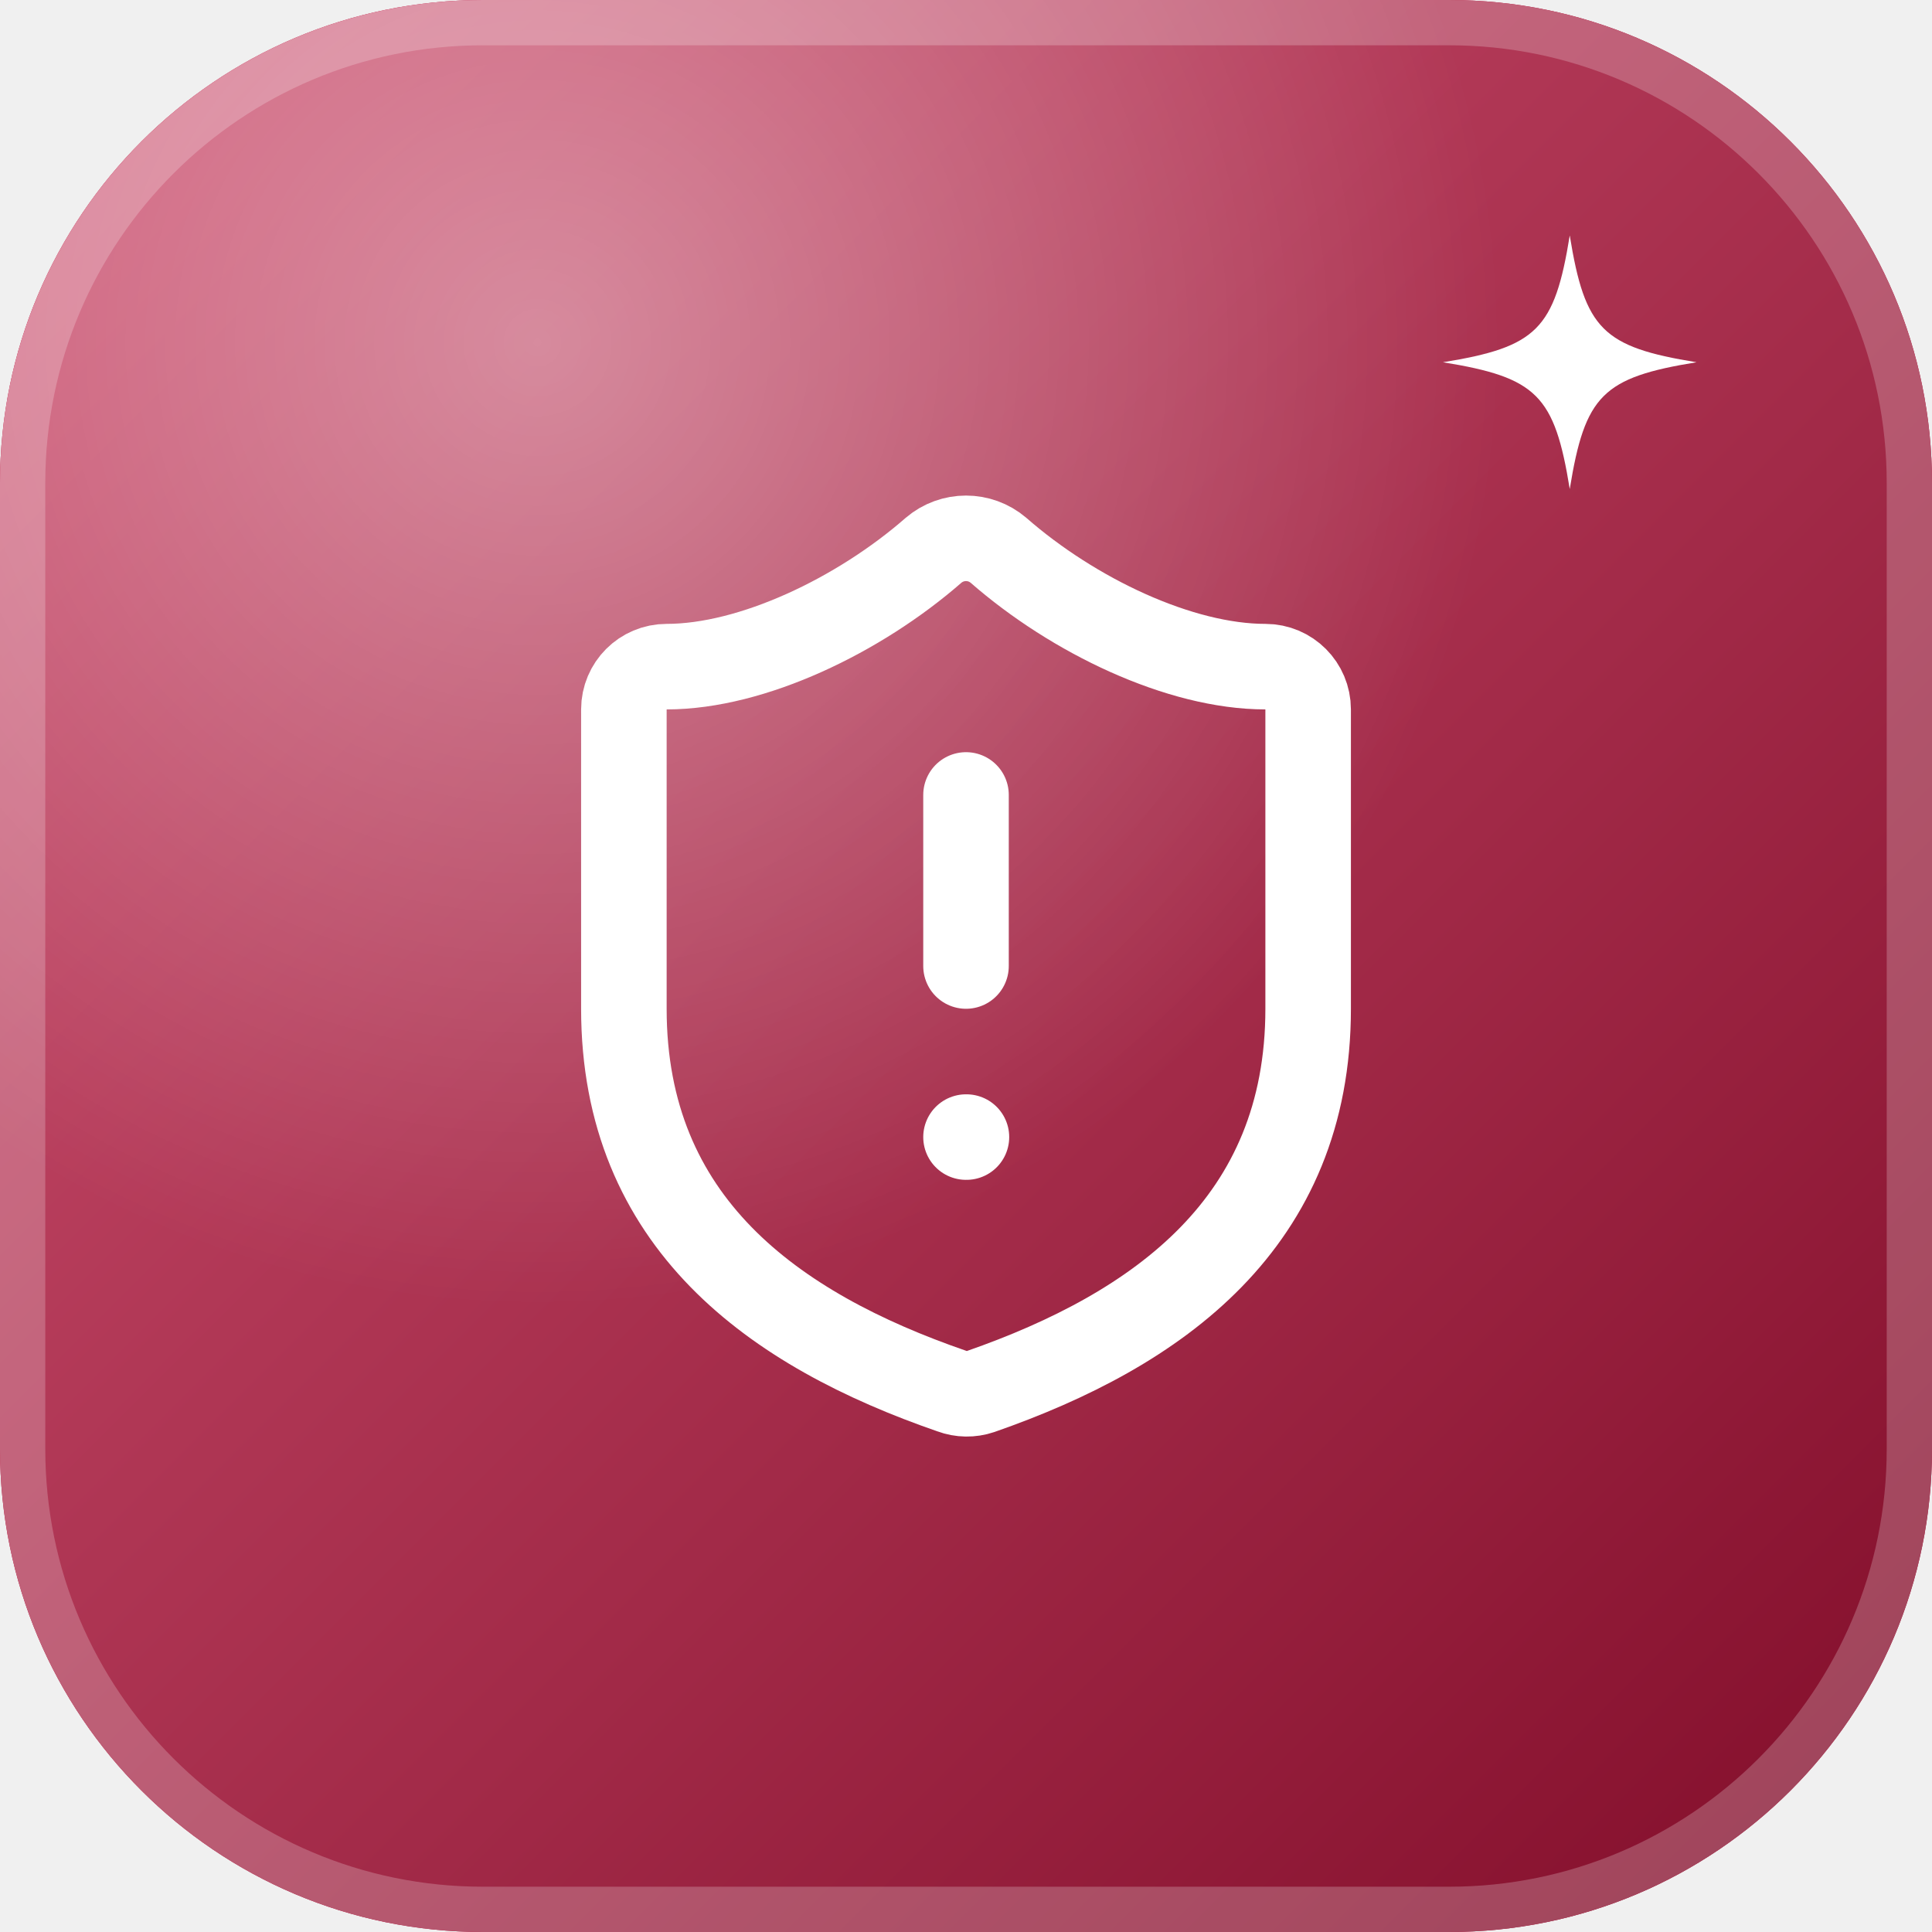
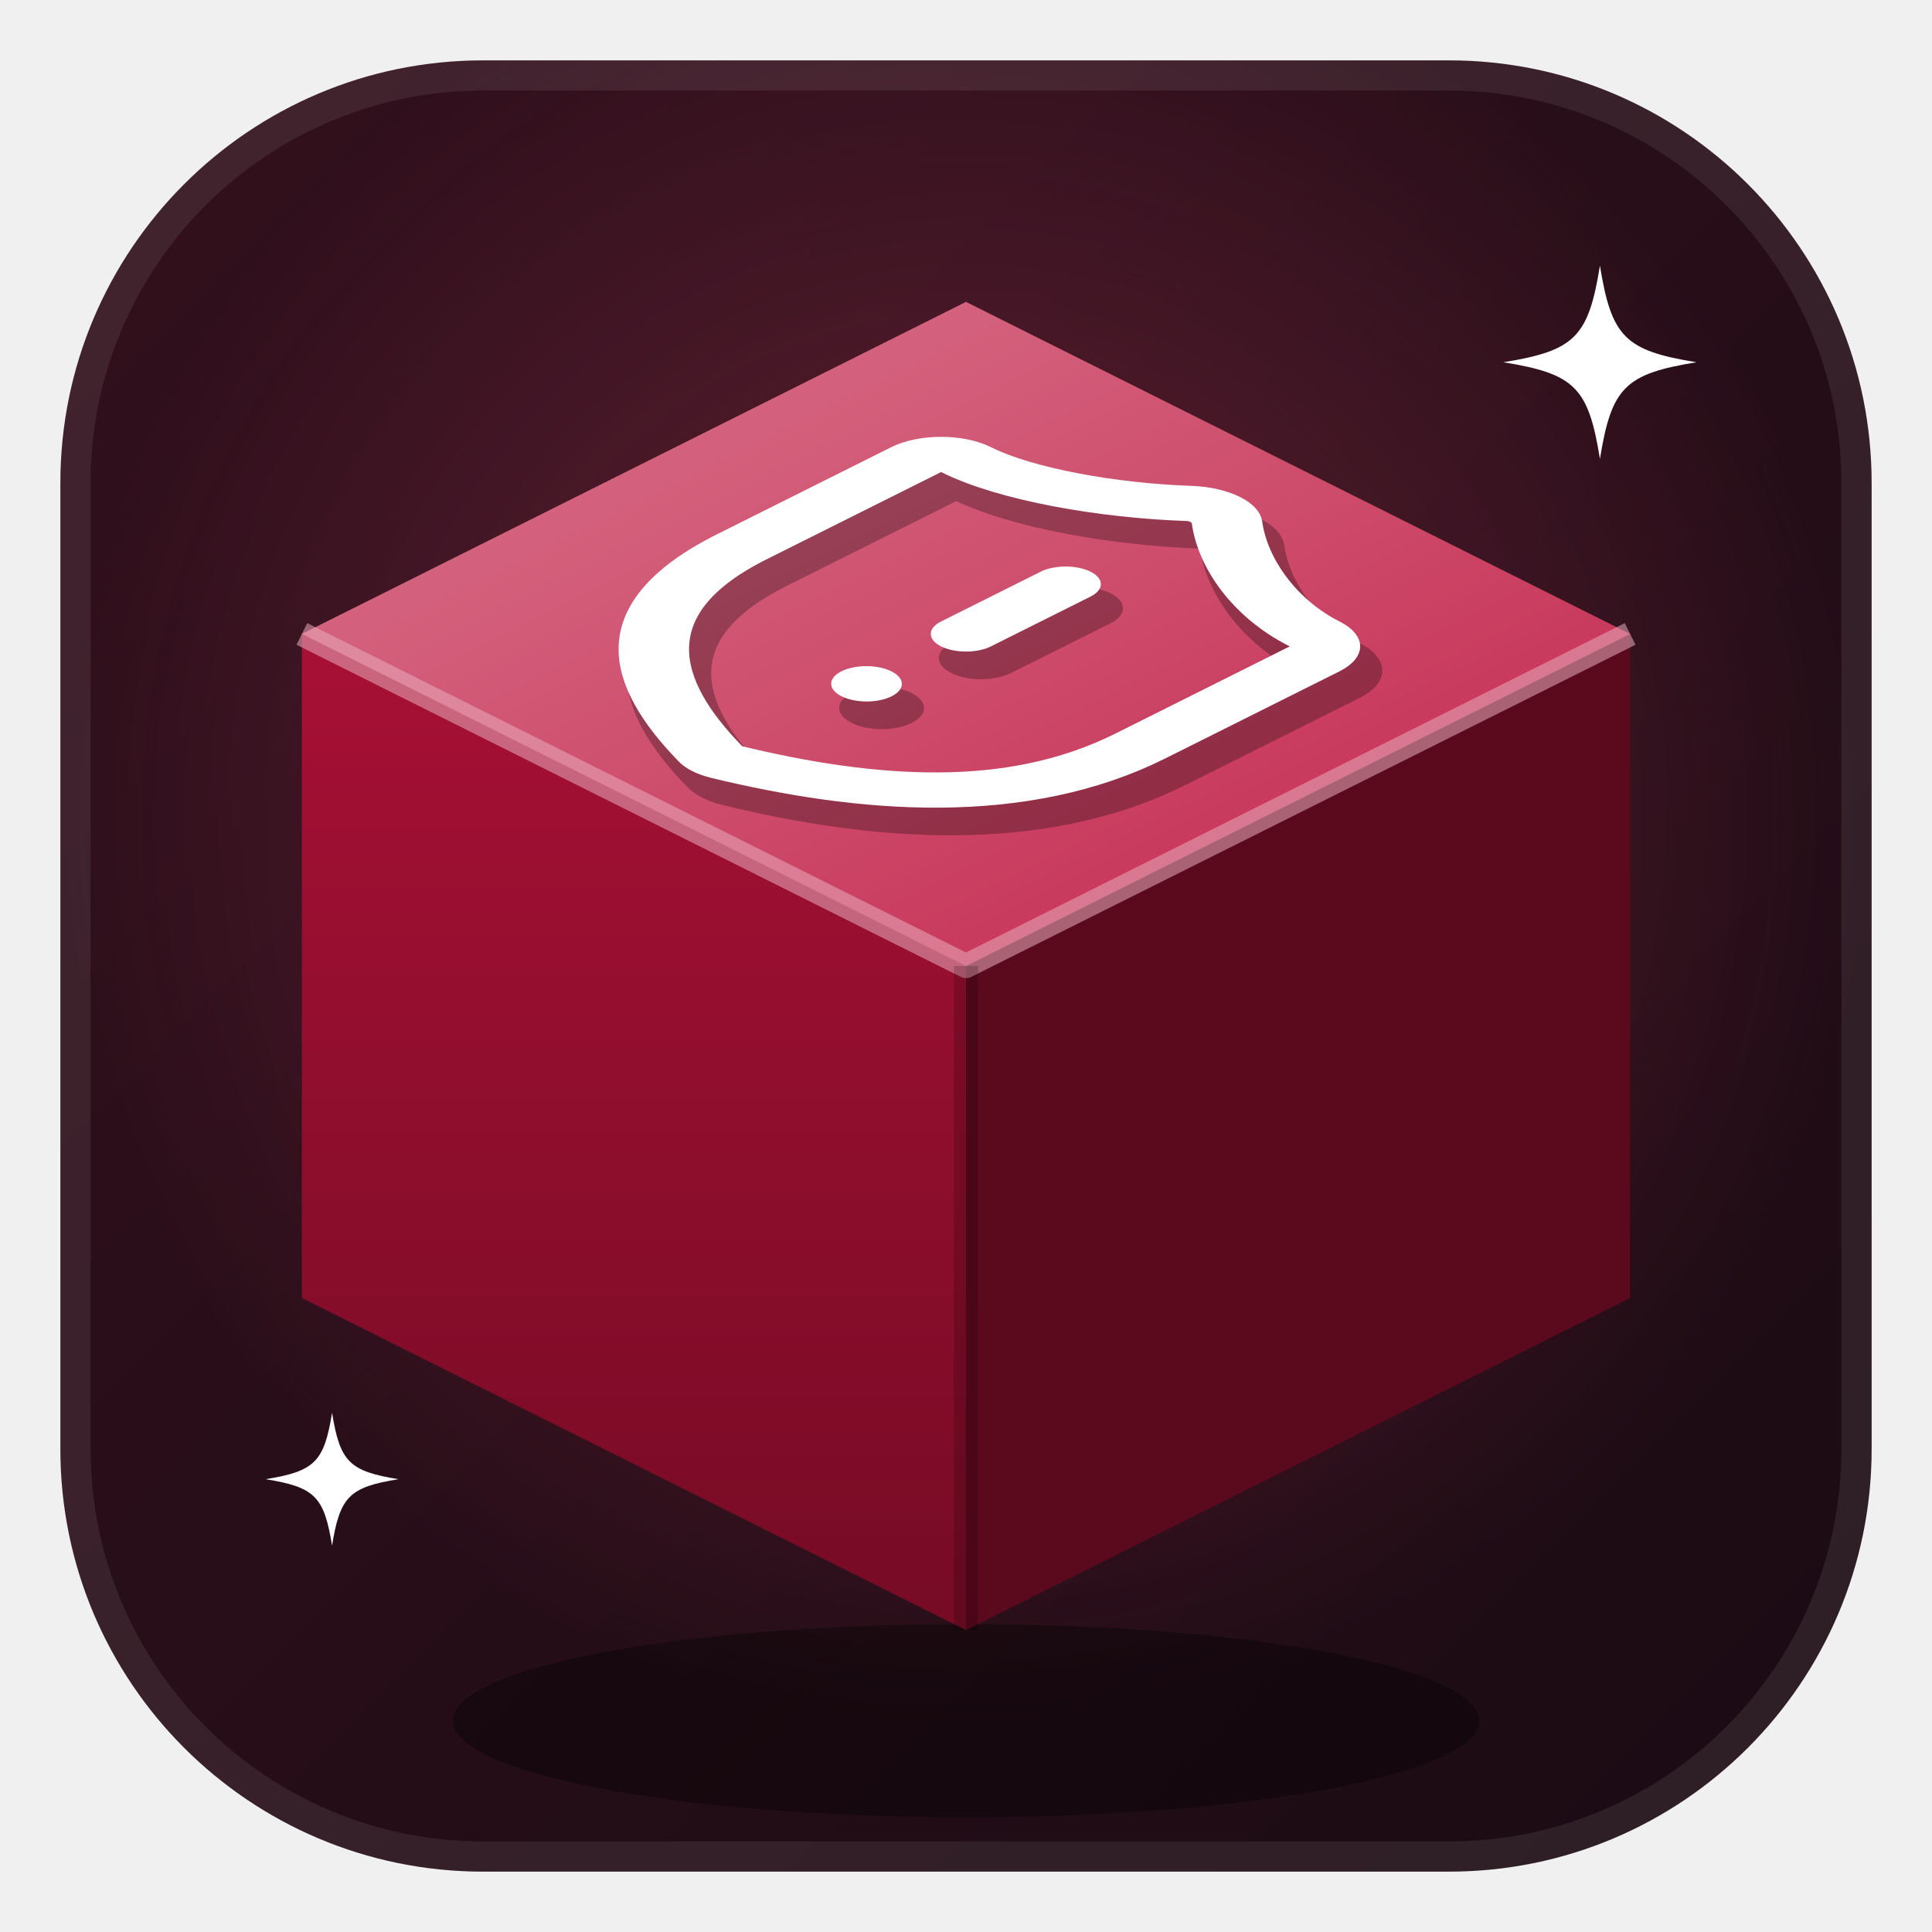
<svg xmlns="http://www.w3.org/2000/svg" viewBox="0 0 64 64" role="img" aria-hidden="true">
  <defs>
-     <linearGradient id="t" x1="0" y1="0" x2="1" y2="1">
-       <stop offset="0" stop-color="#d05473" />
-       <stop offset="1" stop-color="#810c29" />
+     <linearGradient id="bg" x1="0" y1="0" x2="1" y2="1">
+       <stop offset="0" stop-color="#33101d" />
+       <stop offset="1" stop-color="#1a0b13" />
    </linearGradient>
-     <radialGradient id="h" cx=".28" cy=".18" r=".9">
-       <stop offset="0" stop-color="#ffffff" stop-opacity=".38" />
-       <stop offset=".55" stop-color="#ffffff" stop-opacity="0" />
+     <radialGradient id="halo" cx=".5" cy=".42" r=".5">
+       <stop offset="0" stop-color="#cb4163" stop-opacity=".38" />
+       <stop offset="1" stop-color="#cb4163" stop-opacity="0" />
    </radialGradient>
+     <linearGradient id="it" x1="0" y1="0" x2="1" y2="1">
+       <stop offset="0" stop-color="#d9768e" />
+       <stop offset="1" stop-color="#c3254c" />
+     </linearGradient>
+     <linearGradient id="il" x1="0" y1="0" x2="0" y2="1">
+       <stop offset="0" stop-color="#a71035" />
+       <stop offset="1" stop-color="#760b25" />
+     </linearGradient>
+     <linearGradient id="ish" x1="0" y1="0" x2="1" y2="0">
+       <stop offset="0" stop-color="#fff" stop-opacity="0" />
+       <stop offset=".5" stop-color="#fff" stop-opacity=".55" />
+       <stop offset="1" stop-color="#fff" stop-opacity="0" />
+     </linearGradient>
+     <clipPath id="ic">
+       <path d="M32 10 L54 21 L32 32 L10 21 Z" />
+     </clipPath>
  </defs>
-   <style>.g,.o,.w,.s{transform-box:fill-box;transform-origin:50% 50%}@keyframes m{0%,70%,100%{transform:scale(1)}78%{transform:scale(1.1)}86%{transform:scale(.98)}92%{transform:scale(1.05)}}.g{animation:m 2.6s ease-in-out infinite}@keyframes s{0%,100%{opacity:.35;transform:scale(.55) rotate(0)}50%{opacity:1;transform:scale(1) rotate(45deg)}}.s{animation:s 3s ease-in-out infinite}@media (prefers-reduced-motion:reduce){.g,.o,.w,.s,.g path,.g polyline{animation:none!important}}</style>
-   <rect width="64" height="64" rx="16" fill="#be123c" />
-   <rect width="64" height="64" rx="16" fill="url(#t)" />
-   <rect width="64" height="64" rx="16" fill="url(#h)" />
-   <rect x=".75" y=".75" width="62.5" height="62.5" rx="15.25" fill="none" stroke="#ffffff" stroke-opacity=".22" stroke-width="1.5" />
-   <g transform="translate(15 15) scale(1.4167)">
-     <g class="g" fill="none" stroke="#ffffff" stroke-width="2" stroke-linecap="round" stroke-linejoin="round">
+   <style>.ibob,.ishadow{transform-box:fill-box;transform-origin:50% 50%}@keyframes ib{0%,100%{transform:translateY(0)}50%{transform:translateY(-2.2px)}}@keyframes isd{0%,100%{transform:scaleX(1);opacity:.35}50%{transform:scaleX(.86);opacity:.22}}@keyframes is{0%,55%{transform:translateX(0)}100%{transform:translateX(78px)}}@keyframes ig{0%,100%{opacity:.9}50%{opacity:1}}.ibob{animation:ib 4.2s ease-in-out infinite}.ishadow{animation:isd 4.2s ease-in-out infinite}.ishine{animation:is 5.5s ease-in-out infinite}.iglow{animation:ig 4.2s ease-in-out infinite}.sp{transform-box:fill-box;transform-origin:50% 50%;animation:tw 3.2s ease-in-out infinite}@keyframes tw{0%,100%{opacity:.15;transform:scale(.4) rotate(0)}50%{opacity:.95;transform:scale(1) rotate(45deg)}}@media (prefers-reduced-motion:reduce){*{animation:none!important}}</style>
+   <rect x="2" y="2" width="60" height="60" rx="14" fill="url(#bg)" />
+   <rect x="2" y="2" width="60" height="60" rx="14" fill="url(#halo)" />
+   <rect x="2.5" y="2.5" width="59" height="59" rx="13.5" fill="none" stroke="#fff" stroke-opacity=".08" />
+   <g class="ibob">
+     <ellipse cx="32" cy="57" rx="17" ry="3.2" fill="#000" opacity=".35" class="ishadow" />
+     <path d="M10 21 L32 32 V54 L10 43 Z" fill="url(#il)" />
+     <path d="M54 21 L32 32 V54 L54 43 Z" fill="#5b091d" />
+     <path d="M32 10 L54 21 L32 32 L10 21 Z" fill="url(#it)" />
+     <path d="M10 21 L32 32 L54 21" fill="none" stroke="#e8acbb" stroke-opacity=".55" stroke-width=".8" stroke-linejoin="round" />
+     <path d="M32 32 V54" stroke="#000" stroke-opacity=".18" stroke-width=".8" />
+     <g clip-path="url(#ic)">
+       <rect class="ishine" x="-14" y="6" width="14" height="30" fill="url(#ish)" transform="skewX(-25)" />
+     </g>
+     <g transform="translate(.5 .8)">
+       <g transform="matrix(0.825 0.4125 -0.825 0.4125 32 11.100)" fill="none" stroke="#000" stroke-opacity=".28" stroke-width="2.4" stroke-linecap="round" stroke-linejoin="round">
+         <path d="M20 13c0 5-3.5 7.5-7.66 8.95a1 1 0 0 1-.67-.01C7.5 20.5 4 18 4 13V6a1 1 0 0 1 1-1c2 0 4.5-1.2 6.24-2.72a1.17 1.17 0 0 1 1.52 0C14.51 3.81 17 5 19 5a1 1 0 0 1 1 1z" />
+         <path d="M12 8v4" />
+         <path d="M12 16h.01" />
+       </g>
+     </g>
+     <g class="iglow" transform="matrix(0.825 0.4125 -0.825 0.4125 32 11.100)" fill="none" stroke="#fff" stroke-width="2" stroke-linecap="round" stroke-linejoin="round">
      <path d="M20 13c0 5-3.5 7.5-7.66 8.95a1 1 0 0 1-.67-.01C7.5 20.5 4 18 4 13V6a1 1 0 0 1 1-1c2 0 4.5-1.2 6.24-2.72a1.17 1.17 0 0 1 1.52 0C14.51 3.81 17 5 19 5a1 1 0 0 1 1 1z" />
      <path d="M12 8v4" />
      <path d="M12 16h.01" />
    </g>
  </g>
-   <g transform="translate(52 12) scale(.42)">
-     <path class="s" d="M0 -10 C1.2 -2.6 2.6 -1.2 10 0 C2.6 1.2 1.2 2.6 0 10 C-1.2 2.6 -2.6 1.2 -10 0 C-2.6 -1.2 -1.2 -2.6 0 -10Z" fill="#ffffff" />
+   <g transform="translate(53 12) scale(.32)">
+     <path class="sp" d="M0 -10 C1.2 -2.6 2.6 -1.2 10 0 C2.6 1.2 1.2 2.6 0 10 C-1.2 2.6 -2.6 1.2 -10 0 C-2.6 -1.2 -1.2 -2.6 0 -10Z" fill="#fff" />
+   </g>
+   <g transform="translate(11 49) scale(.22)">
+     <path class="sp" style="animation-delay:1.4s" d="M0 -10 C1.2 -2.6 2.6 -1.2 10 0 C2.6 1.2 1.2 2.6 0 10 C-1.2 2.6 -2.6 1.2 -10 0 C-2.6 -1.2 -1.2 -2.6 0 -10Z" fill="#fff" />
  </g>
</svg>
